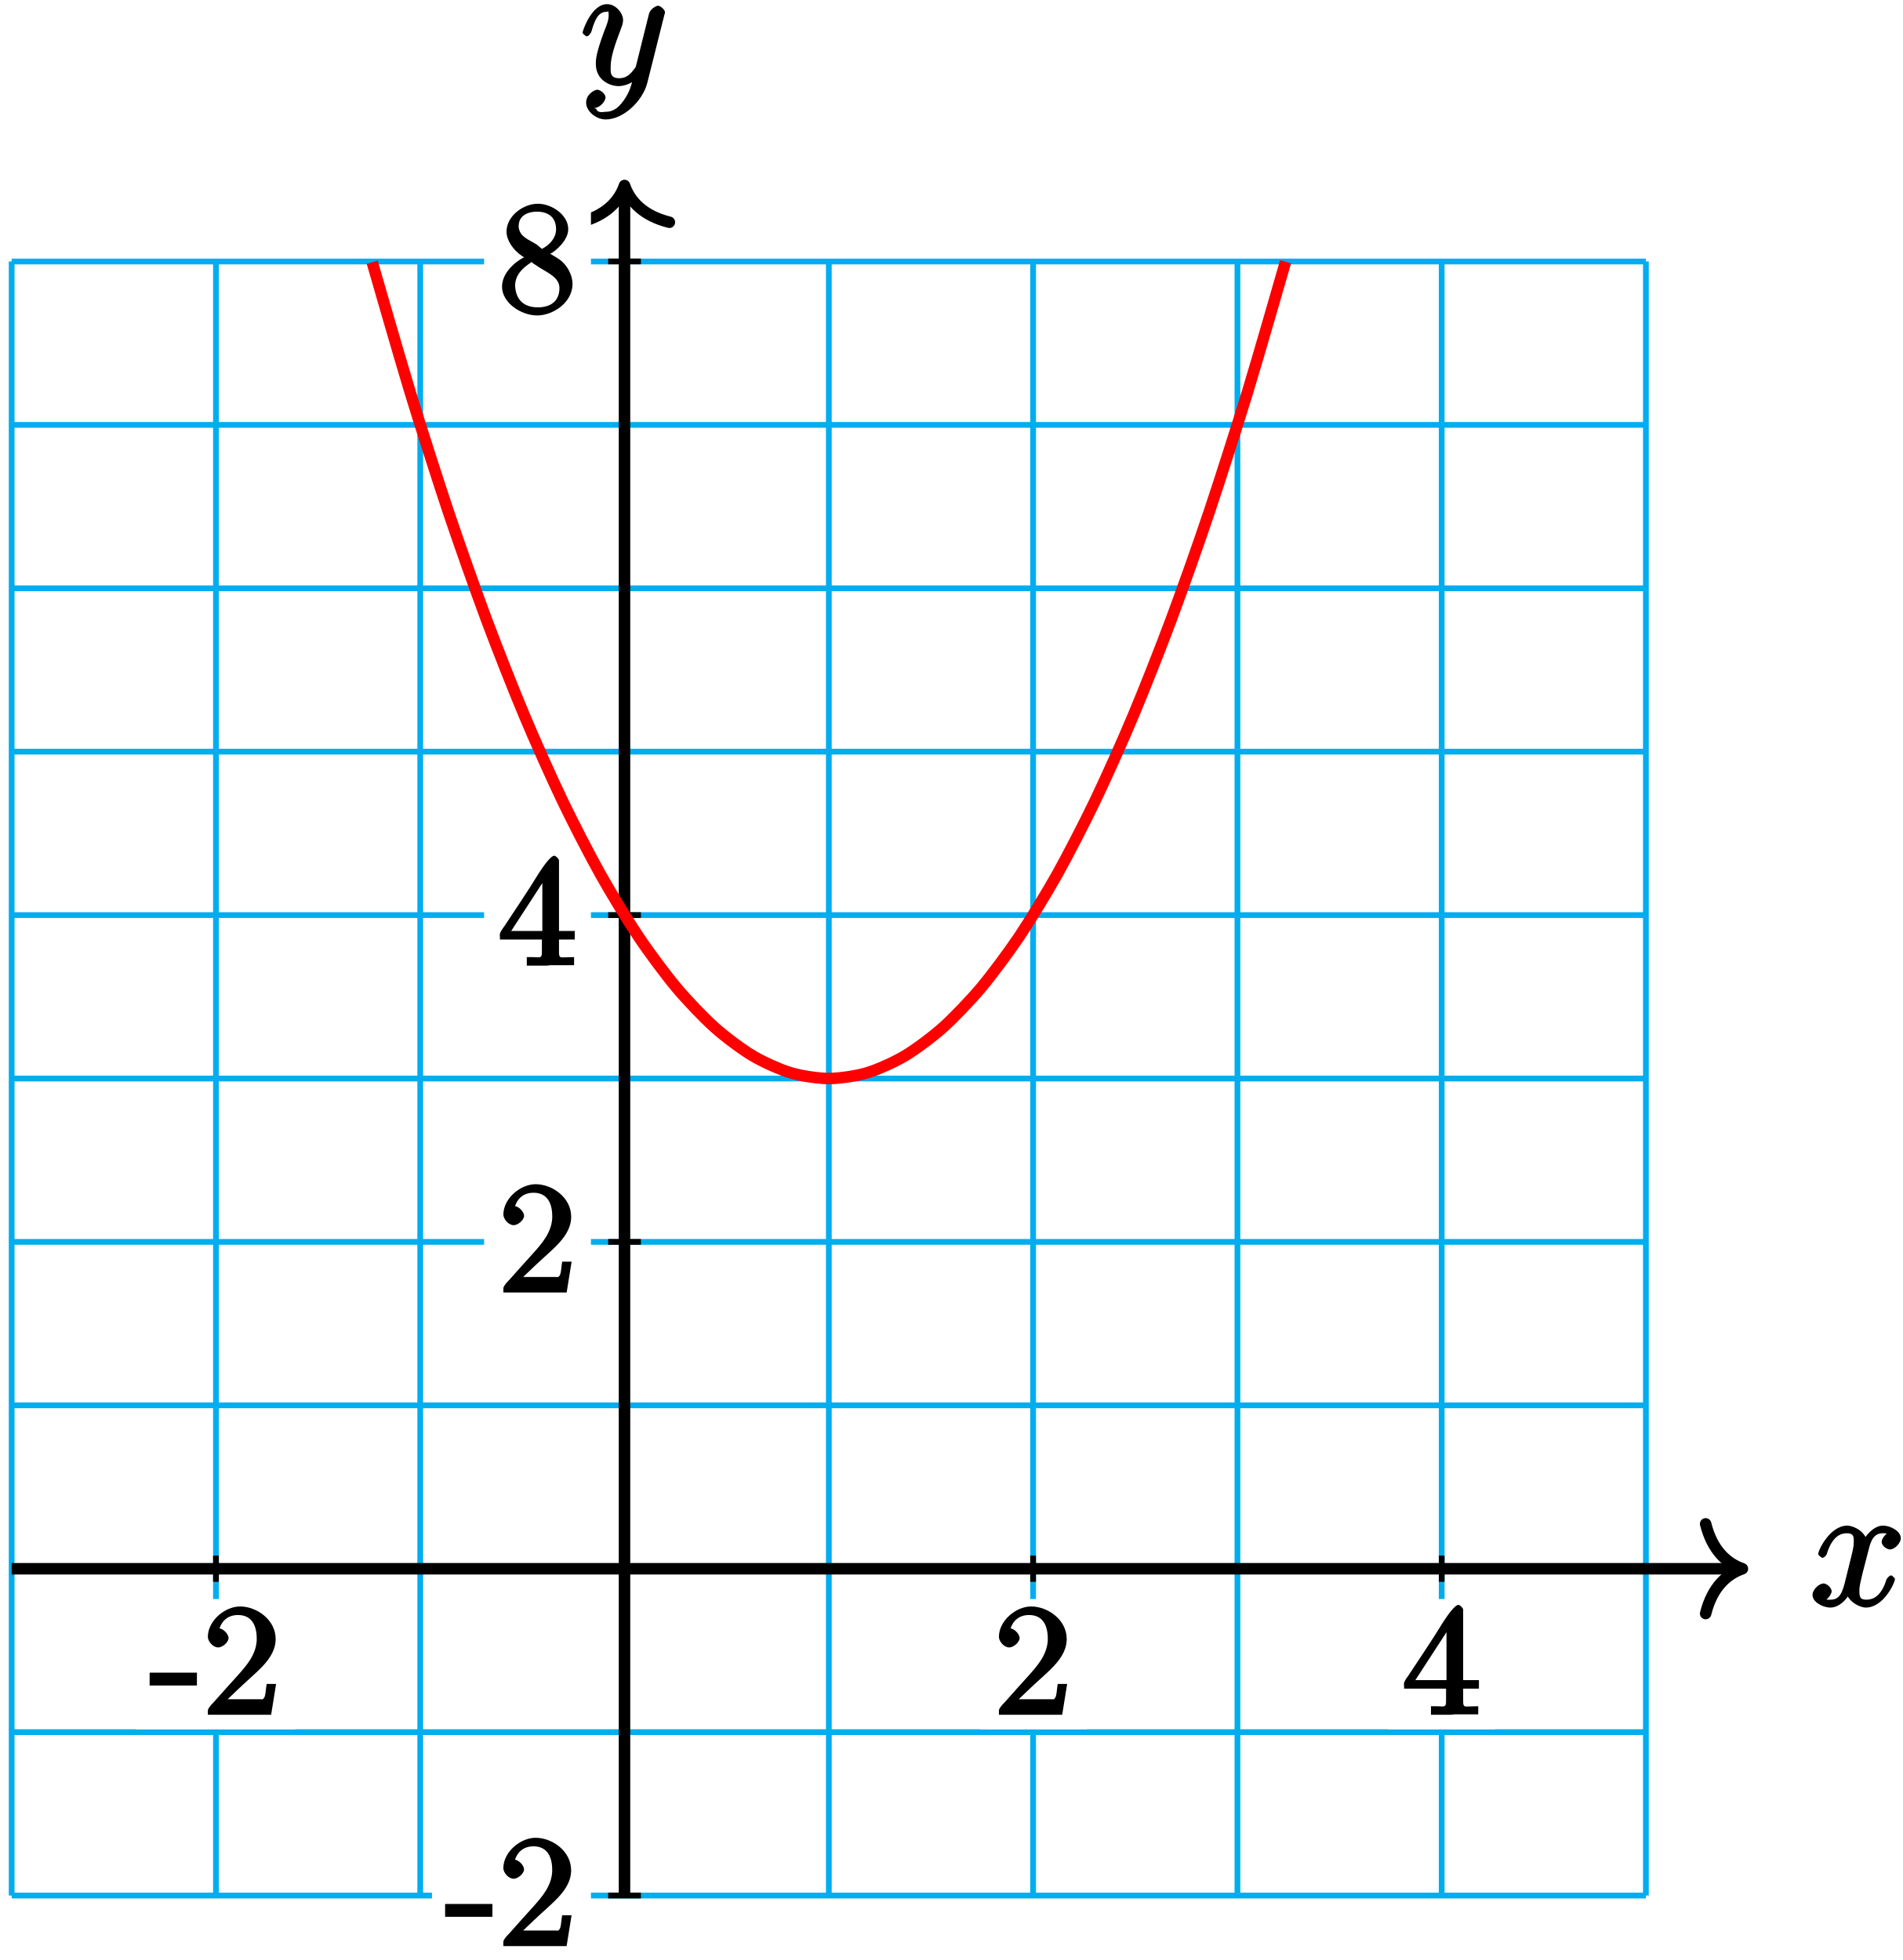
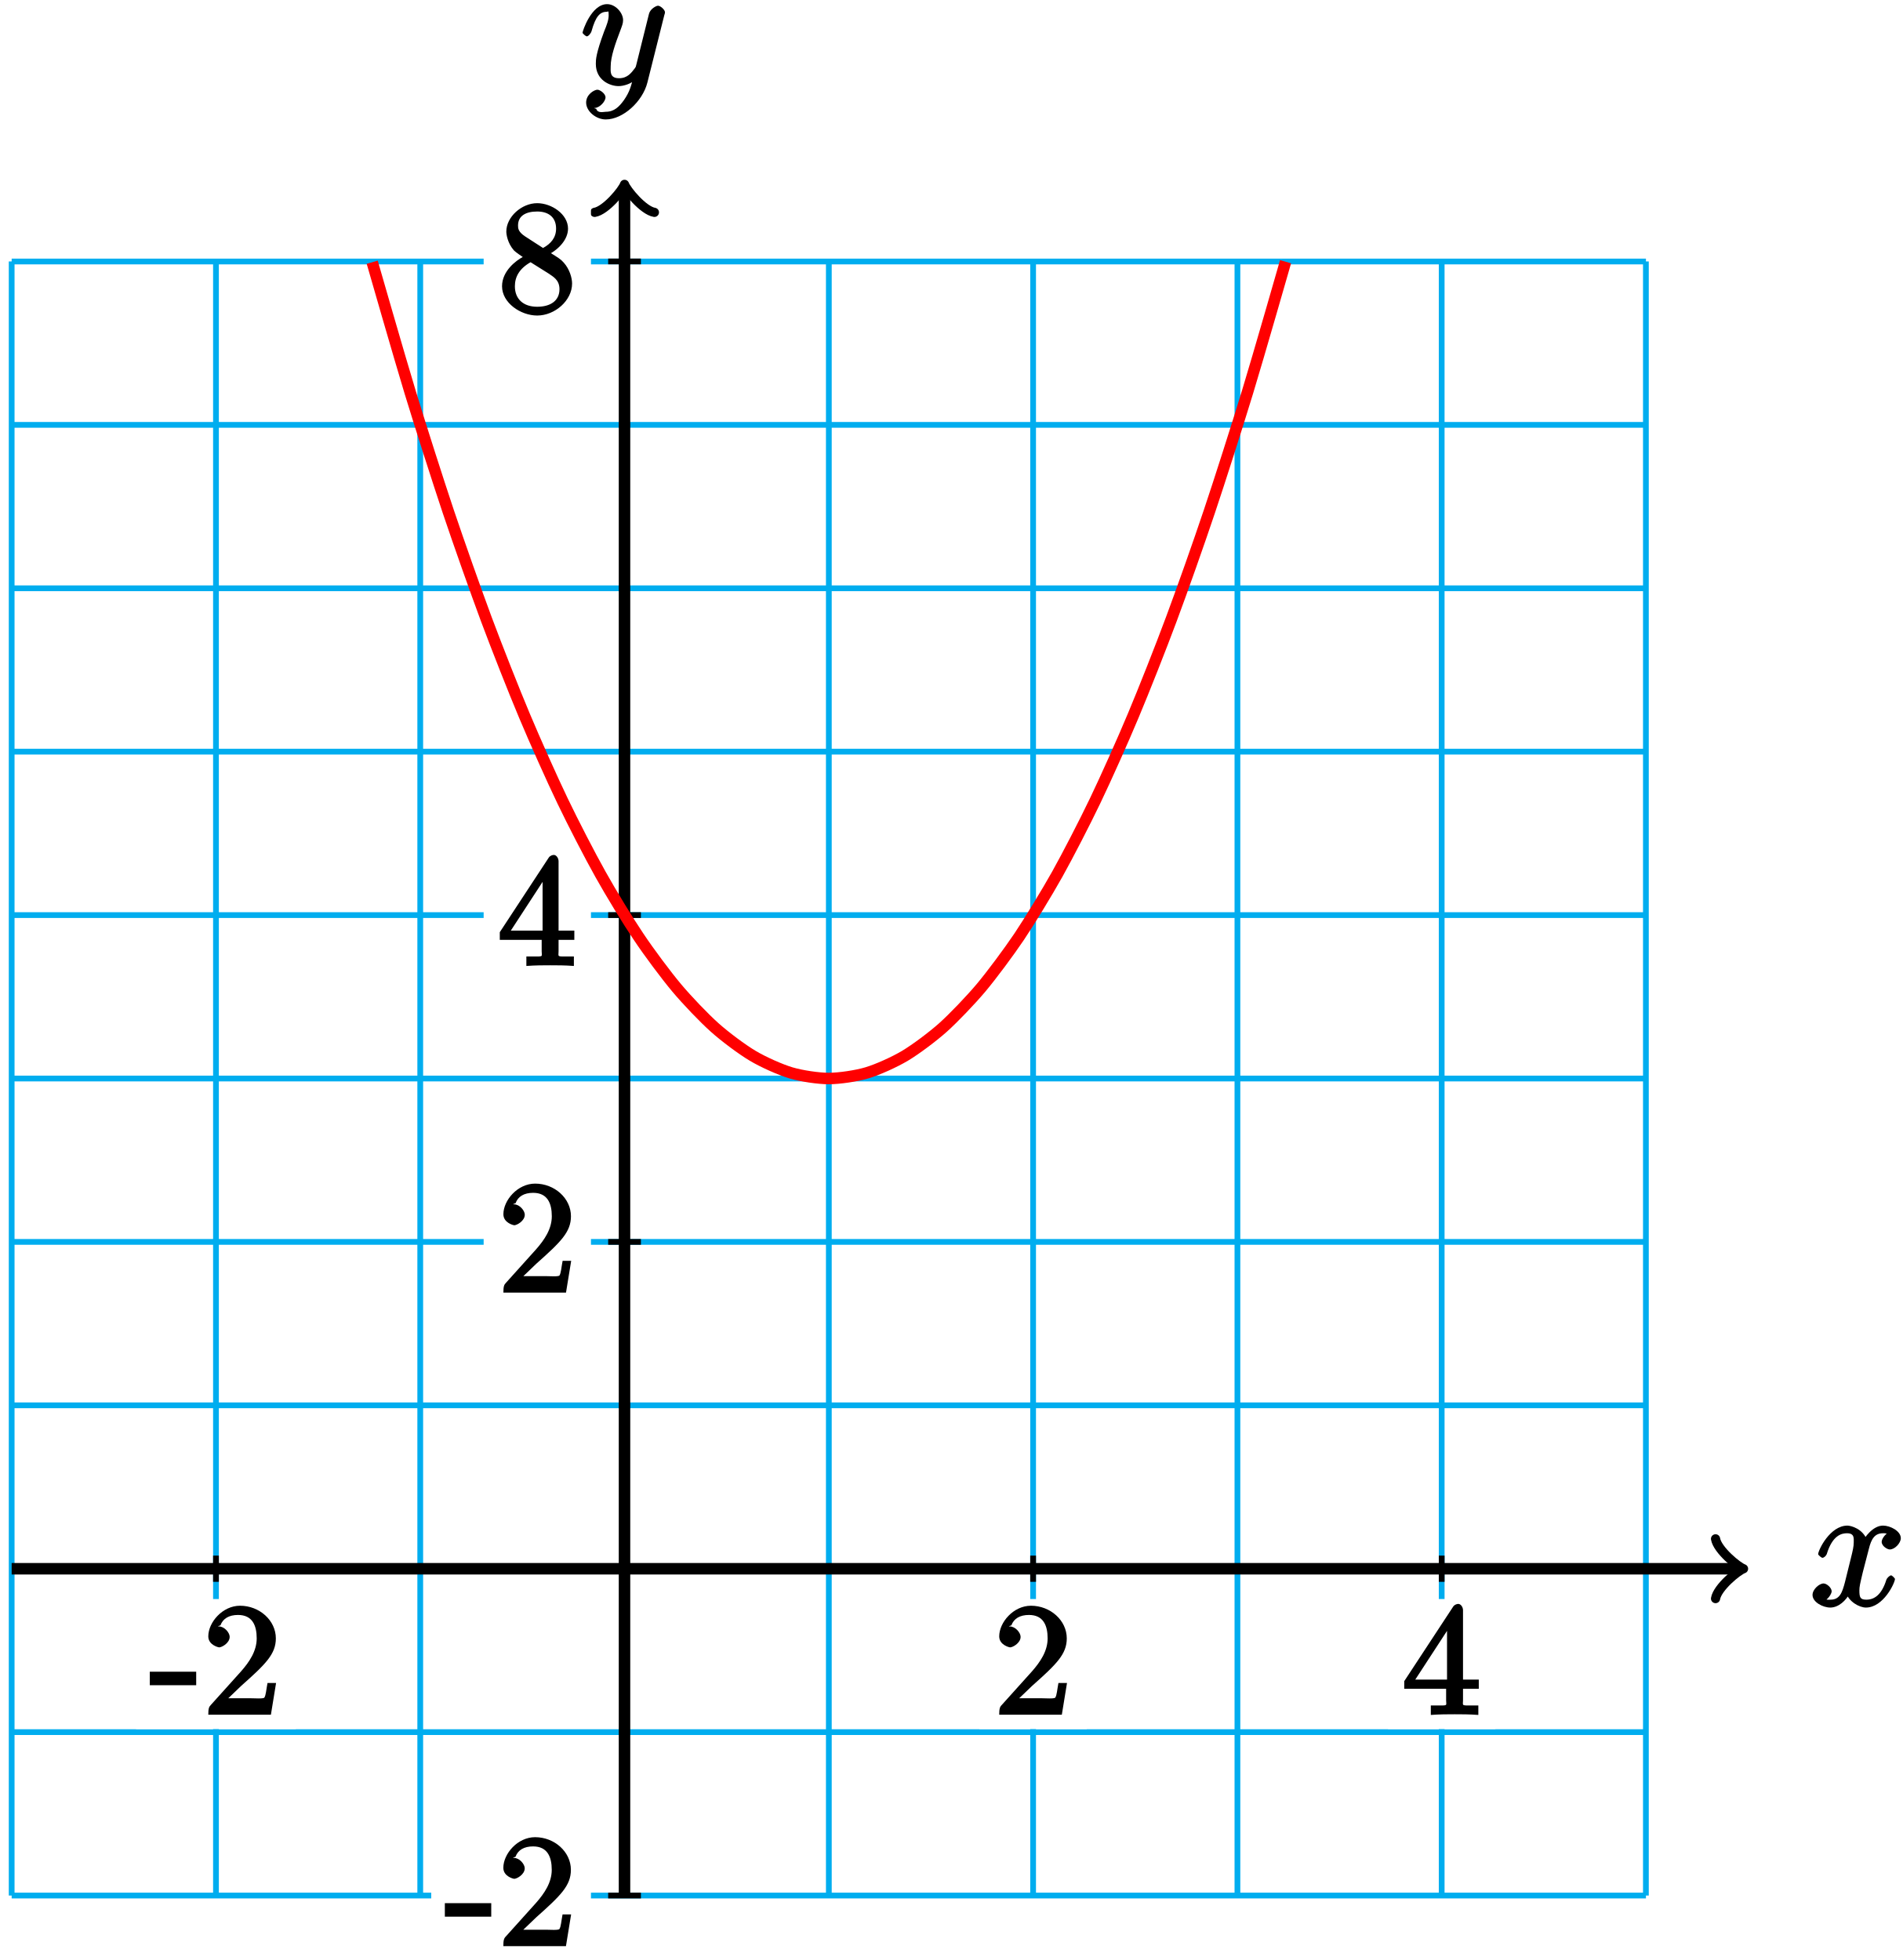
<svg xmlns="http://www.w3.org/2000/svg" xmlns:xlink="http://www.w3.org/1999/xlink" width="132pt" height="136pt" viewBox="0 0 132 136" version="1.1">
  <defs>
    <g>
      <symbol overflow="visible" id="glyph0-0">
        <path style="stroke:none;" d="" />
      </symbol>
      <symbol overflow="visible" id="glyph0-1">
        <path style="stroke:none;" d="M 5.672 -5.172 C 5.281 -5.109 4.969 -4.656 4.969 -4.438 C 4.969 -4.141 5.359 -3.906 5.531 -3.906 C 5.891 -3.906 6.297 -4.359 6.297 -4.688 C 6.297 -5.188 5.562 -5.562 5.062 -5.562 C 4.344 -5.562 3.766 -4.703 3.656 -4.469 L 3.984 -4.469 C 3.703 -5.359 2.812 -5.562 2.594 -5.562 C 1.375 -5.562 0.562 -3.844 0.562 -3.578 C 0.562 -3.531 0.781 -3.328 0.859 -3.328 C 0.953 -3.328 1.094 -3.438 1.156 -3.578 C 1.562 -4.922 2.219 -5.031 2.562 -5.031 C 3.094 -5.031 3.031 -4.672 3.031 -4.391 C 3.031 -4.125 2.969 -3.844 2.828 -3.281 L 2.422 -1.641 C 2.234 -0.922 2.062 -0.422 1.422 -0.422 C 1.359 -0.422 1.172 -0.375 0.922 -0.531 L 0.812 -0.281 C 1.25 -0.359 1.5 -0.859 1.5 -1 C 1.5 -1.25 1.156 -1.547 0.938 -1.547 C 0.641 -1.547 0.172 -1.141 0.172 -0.75 C 0.172 -0.25 0.891 0.125 1.406 0.125 C 1.984 0.125 2.5 -0.375 2.75 -0.859 L 2.469 -0.969 C 2.672 -0.266 3.438 0.125 3.875 0.125 C 5.094 0.125 5.891 -1.594 5.891 -1.859 C 5.891 -1.906 5.688 -2.109 5.625 -2.109 C 5.516 -2.109 5.328 -1.906 5.297 -1.812 C 4.969 -0.75 4.453 -0.422 3.906 -0.422 C 3.484 -0.422 3.422 -0.578 3.422 -1.062 C 3.422 -1.328 3.469 -1.516 3.656 -2.312 L 4.078 -3.938 C 4.25 -4.656 4.5 -5.031 5.062 -5.031 C 5.078 -5.031 5.297 -5.062 5.547 -4.906 Z M 5.672 -5.172 " />
      </symbol>
      <symbol overflow="visible" id="glyph0-2">
        <path style="stroke:none;" d="M 3.031 1.094 C 2.703 1.547 2.359 1.906 1.766 1.906 C 1.625 1.906 1.203 2.031 1.109 1.703 C 0.906 1.641 0.969 1.641 0.984 1.641 C 1.344 1.641 1.75 1.188 1.75 0.906 C 1.75 0.641 1.359 0.375 1.188 0.375 C 0.984 0.375 0.406 0.688 0.406 1.266 C 0.406 1.875 1.094 2.438 1.766 2.438 C 2.969 2.438 4.328 1.188 4.656 -0.125 L 5.828 -4.797 C 5.844 -4.859 5.875 -4.922 5.875 -5 C 5.875 -5.172 5.562 -5.453 5.391 -5.453 C 5.281 -5.453 4.859 -5.25 4.766 -4.891 L 3.891 -1.375 C 3.828 -1.156 3.875 -1.25 3.781 -1.109 C 3.531 -0.781 3.266 -0.422 2.688 -0.422 C 2.016 -0.422 2.109 -0.922 2.109 -1.25 C 2.109 -1.922 2.438 -2.844 2.766 -3.703 C 2.891 -4.047 2.969 -4.219 2.969 -4.453 C 2.969 -4.953 2.453 -5.562 1.859 -5.562 C 0.766 -5.562 0.156 -3.688 0.156 -3.578 C 0.156 -3.531 0.375 -3.328 0.453 -3.328 C 0.562 -3.328 0.734 -3.531 0.781 -3.688 C 1.062 -4.703 1.359 -5.031 1.828 -5.031 C 1.938 -5.031 1.969 -5.172 1.969 -4.781 C 1.969 -4.469 1.844 -4.125 1.656 -3.672 C 1.078 -2.109 1.078 -1.703 1.078 -1.422 C 1.078 -0.281 2.062 0.125 2.656 0.125 C 3 0.125 3.531 -0.031 3.844 -0.344 L 3.688 -0.516 C 3.516 0.141 3.438 0.5 3.031 1.094 Z M 3.031 1.094 " />
      </symbol>
      <symbol overflow="visible" id="glyph1-0">
        <path style="stroke:none;" d="" />
      </symbol>
      <symbol overflow="visible" id="glyph1-1">
-         <path style="stroke:none;" d="M -0.078 -2.797 L -0.078 -2.047 L 3.203 -2.047 L 3.203 -2.938 L -0.078 -2.938 Z M -0.078 -2.797 " />
+         <path style="stroke:none;" d="M 3.172 -2.188 L 3.172 -2.984 L -0.047 -2.984 L -0.047 -2.047 L 3.172 -2.047 Z M 3.172 -2.188 " />
      </symbol>
      <symbol overflow="visible" id="glyph1-2">
-         <path style="stroke:none;" d="M 1.109 -5.859 C 1.281 -6.547 1.75 -6.938 2.438 -6.938 C 3.422 -6.938 3.734 -6.156 3.734 -5.312 L 3.734 -5.172 C 3.672 -4.172 3.047 -3.453 2.406 -2.734 C 1.859 -2.141 1.328 -1.531 0.781 -0.922 L 0.547 -0.672 C 0.484 -0.578 0.344 -0.438 0.344 -0.297 C 0.344 -0.234 0.344 -0.188 0.344 -0.016 L 4.734 -0.016 L 5.078 -2.156 L 4.422 -2.156 C 4.344 -1.672 4.359 -1.25 4.188 -1.125 C 4.141 -1.062 4.141 -1.094 4.016 -1.094 L 3.578 -1.094 C 3.422 -1.094 3.266 -1.094 3.125 -1.094 L 1.719 -1.094 C 2.062 -1.422 2.656 -2 3.266 -2.547 C 4.016 -3.234 5 -4.062 5.047 -5.188 L 5.047 -5.281 C 5.047 -6.609 3.734 -7.531 2.578 -7.531 C 1.531 -7.531 0.344 -6.547 0.344 -5.422 C 0.344 -5.125 0.688 -4.688 1.062 -4.688 C 1.359 -4.688 1.781 -5.047 1.781 -5.344 C 1.781 -5.609 1.406 -6.016 1.094 -6.016 C 1.031 -6.016 0.984 -6 1.141 -6 Z M 1.109 -5.859 " />
+         <path style="stroke:none;" d="M 1.5 -0.891 L 2.656 -2 C 4.359 -3.516 5.062 -4.203 5.062 -5.297 C 5.062 -6.547 3.922 -7.562 2.578 -7.562 C 1.359 -7.562 0.375 -6.406 0.375 -5.438 C 0.375 -4.828 1.094 -4.672 1.125 -4.672 C 1.312 -4.672 1.859 -4.969 1.859 -5.406 C 1.859 -5.688 1.5 -6.125 1.109 -6.125 C 1.031 -6.125 1 -6.125 1.219 -6.203 C 1.391 -6.672 1.812 -6.922 2.438 -6.922 C 3.438 -6.922 3.734 -6.188 3.734 -5.297 C 3.734 -4.422 3.234 -3.672 2.641 -3 L 0.547 -0.672 C 0.422 -0.547 0.375 -0.422 0.375 0 L 4.719 0 L 5.078 -2.203 L 4.484 -2.203 C 4.391 -1.719 4.375 -1.359 4.266 -1.188 C 4.188 -1.094 3.594 -1.141 3.344 -1.141 L 1.391 -1.141 Z M 1.5 -0.891 " />
      </symbol>
      <symbol overflow="visible" id="glyph1-3">
-         <path style="stroke:none;" d="M 0.312 -1.828 L 3.016 -1.828 L 3.016 -0.922 C 3.016 -0.484 2.828 -0.609 2.359 -0.609 L 1.969 -0.609 L 1.969 -0.016 L 3.359 -0.016 L 3.609 -0.047 L 5.25 -0.047 L 5.25 -0.609 C 4.938 -0.609 4.812 -0.594 4.688 -0.594 C 4.344 -0.594 4.203 -0.516 4.203 -0.922 L 4.203 -1.828 L 5.297 -1.828 L 5.297 -2.422 L 4.203 -2.422 L 4.203 -7.141 C 4.203 -7.188 4.203 -7.234 4.203 -7.312 C 4.203 -7.422 3.984 -7.641 3.875 -7.641 C 3.609 -7.641 3.062 -6.828 2.797 -6.422 C 2.047 -5.188 1.203 -3.953 0.422 -2.766 C 0.266 -2.547 0.094 -2.328 0.094 -2.141 C 0.094 -2.078 0.109 -2 0.109 -1.828 Z M 0.734 -2.188 L 3.375 -6.25 L 3.047 -6.344 L 3.047 -2.422 L 0.891 -2.422 Z M 0.734 -2.188 " />
+         <path style="stroke:none;" d="M 3.031 -1.953 L 3.031 -1 C 3.031 -0.609 3.188 -0.641 2.375 -0.641 L 1.969 -0.641 L 1.969 0.016 C 2.594 -0.031 3.156 -0.031 3.625 -0.031 C 4.078 -0.031 4.656 -0.031 5.266 0.016 L 5.266 -0.641 L 4.875 -0.641 C 4.062 -0.641 4.203 -0.609 4.203 -1 L 4.203 -1.797 L 5.297 -1.797 L 5.297 -2.438 L 4.203 -2.438 L 4.203 -7.25 C 4.203 -7.469 4.047 -7.688 3.875 -7.688 C 3.781 -7.688 3.625 -7.641 3.531 -7.516 L 0.125 -2.328 L 0.125 -1.797 L 3.031 -1.797 Z M 3.266 -2.438 L 0.891 -2.438 L 3.375 -6.25 L 3.094 -6.359 L 3.094 -2.438 Z M 3.266 -2.438 " />
      </symbol>
      <symbol overflow="visible" id="glyph1-4">
-         <path style="stroke:none;" d="M 1.859 -3.812 L 1.859 -3.859 C 1.25 -3.578 0.25 -2.781 0.25 -1.781 C 0.25 -0.656 1.578 0.219 2.688 0.219 C 3.781 0.219 5.141 -0.672 5.141 -1.969 C 5.141 -2.594 4.766 -3.281 4.25 -3.656 C 3.984 -3.844 3.703 -3.984 3.594 -4.062 C 3.969 -4.234 4.844 -5 4.844 -5.766 C 4.844 -6.719 3.797 -7.469 2.844 -7.531 L 2.719 -7.531 C 1.734 -7.531 0.562 -6.688 0.562 -5.594 C 0.562 -4.828 1.312 -4.031 1.859 -3.781 Z M 1.172 -1.672 C 1.172 -1.719 1.156 -1.766 1.156 -1.812 C 1.156 -2.594 1.672 -3.078 2.281 -3.469 C 2.328 -3.484 2.25 -3.5 2.297 -3.5 C 2.359 -3.5 2.297 -3.469 2.344 -3.438 L 2.797 -3.141 C 3.359 -2.766 4.234 -2.438 4.234 -1.688 C 4.234 -0.75 3.594 -0.344 2.734 -0.344 C 1.906 -0.344 1.281 -0.734 1.172 -1.672 Z M 1.406 -5.891 L 1.406 -5.984 C 1.406 -6.734 2.078 -6.984 2.672 -6.984 C 3.359 -6.984 4 -6.672 4 -5.766 C 4 -5.141 3.531 -4.672 3.062 -4.422 C 3.016 -4.391 3.125 -4.391 3.078 -4.391 C 2.938 -4.422 2.828 -4.578 2.656 -4.703 C 2.109 -5.047 1.5 -5.219 1.406 -5.891 Z M 1.406 -5.891 " />
+         <path style="stroke:none;" d="M 1.891 -5.25 C 1.391 -5.578 1.391 -5.828 1.391 -6.016 C 1.391 -6.688 1.938 -6.984 2.719 -6.984 C 3.516 -6.984 4.031 -6.578 4.031 -5.797 C 4.031 -5.172 3.672 -4.75 3.125 -4.453 Z M 3.484 -3.984 C 4.266 -4.391 4.859 -5.078 4.859 -5.797 C 4.859 -6.797 3.719 -7.562 2.719 -7.562 C 1.641 -7.562 0.578 -6.609 0.578 -5.594 C 0.578 -5.406 0.656 -4.797 1.109 -4.281 C 1.234 -4.156 1.641 -3.875 1.719 -3.828 C 1.281 -3.594 0.281 -2.875 0.281 -1.797 C 0.281 -0.641 1.578 0.234 2.719 0.234 C 3.953 0.234 5.141 -0.812 5.141 -1.984 C 5.141 -2.375 4.969 -2.984 4.562 -3.438 C 4.359 -3.672 4.172 -3.781 3.672 -4.094 Z M 2.156 -3.531 L 3.5 -2.688 C 3.812 -2.469 4.266 -2.25 4.266 -1.594 C 4.266 -0.781 3.625 -0.375 2.719 -0.375 C 1.781 -0.375 1.172 -0.891 1.172 -1.797 C 1.172 -2.438 1.469 -3.016 2.266 -3.469 Z M 2.156 -3.531 " />
      </symbol>
    </g>
  </defs>
  <g id="surface1">
    <path style="fill:none;stroke-width:0.399;stroke-linecap:butt;stroke-linejoin:miter;stroke:rgb(0%,67.839%,93.729%);stroke-opacity:1;stroke-miterlimit:10;" d="M -42.521 -22.677 L 70.865 -22.677 M -42.521 -11.338 L 70.865 -11.338 M -42.521 -0.002 L 70.865 -0.002 M -42.521 11.338 L 70.865 11.338 M -42.521 22.678 L 70.865 22.678 M -42.521 34.014 L 70.865 34.014 M -42.521 45.354 L 70.865 45.354 M -42.521 56.694 L 70.865 56.694 M -42.521 68.03 L 70.865 68.03 M -42.521 79.37 L 70.865 79.37 M -42.521 90.705 L 70.865 90.705 M -42.521 -22.677 L -42.521 90.709 M -28.346 -22.677 L -28.346 90.709 M -14.174 -22.677 L -14.174 90.709 M -0.002 -22.677 L -0.002 90.709 M 14.174 -22.677 L 14.174 90.709 M 28.346 -22.677 L 28.346 90.709 M 42.522 -22.677 L 42.522 90.709 M 56.693 -22.677 L 56.693 90.709 M 70.861 -22.677 L 70.861 90.709 " transform="matrix(1,0,0,-1,43.33,108.85)" />
-     <path style="fill:none;stroke-width:0.797;stroke-linecap:butt;stroke-linejoin:miter;stroke:rgb(0%,0%,0%);stroke-opacity:1;stroke-miterlimit:10;" d="M -42.521 -0.002 L 77.158 -0.002 " transform="matrix(1,0,0,-1,43.33,108.85)" />
-     <path style="fill:none;stroke-width:0.797;stroke-linecap:round;stroke-linejoin:round;stroke:rgb(0%,0%,0%);stroke-opacity:1;stroke-miterlimit:10;" d="M -2.549 3.112 C -2.084 1.245 -1.045 0.362 0.002 -0.002 C -1.045 -0.365 -2.084 -1.244 -2.549 -3.111 " transform="matrix(1,0,0,-1,120.8852,108.85)" />
+     <path style="fill:none;stroke-width:0.797;stroke-linecap:butt;stroke-linejoin:miter;stroke:rgb(0%,0%,0%);stroke-opacity:1;stroke-miterlimit:10;" d="M -42.521 -0.002 L 77.248 -0.002 " transform="matrix(1,0,0,-1,43.33,108.85)" />
+     <path style="fill:none;stroke-width:0.638;stroke-linecap:round;stroke-linejoin:round;stroke:rgb(0%,0%,0%);stroke-opacity:1;stroke-miterlimit:10;" d="M -1.553 2.073 C -1.424 1.295 0.002 0.131 0.388 -0.002 C 0.002 -0.13 -1.424 -1.295 -1.553 -2.072 " transform="matrix(1,0,0,-1,120.5764,108.85)" />
    <g style="fill:rgb(0%,0%,0%);fill-opacity:1;">
      <use xlink:href="#glyph0-1" x="125.58" y="111.42" />
    </g>
-     <path style="fill:none;stroke-width:0.797;stroke-linecap:butt;stroke-linejoin:miter;stroke:rgb(0%,0%,0%);stroke-opacity:1;stroke-miterlimit:10;" d="M -0.002 -22.677 L -0.002 95.58 " transform="matrix(1,0,0,-1,43.33,108.85)" />
-     <path style="fill:none;stroke-width:0.797;stroke-linecap:round;stroke-linejoin:round;stroke:rgb(0%,0%,0%);stroke-opacity:1;stroke-miterlimit:10;" d="M -2.551 3.111 C -2.086 1.244 -1.047 0.361 -0 0.002 C -1.047 -0.361 -2.086 -1.244 -2.551 -3.111 " transform="matrix(0,-1,-1,0,43.33,12.87084)" />
+     <path style="fill:none;stroke-width:0.797;stroke-linecap:butt;stroke-linejoin:miter;stroke:rgb(0%,0%,0%);stroke-opacity:1;stroke-miterlimit:10;" d="M -0.002 -22.677 L -0.002 95.67 " transform="matrix(1,0,0,-1,43.33,108.85)" />
+     <path style="fill:none;stroke-width:0.638;stroke-linecap:round;stroke-linejoin:round;stroke:rgb(0%,0%,0%);stroke-opacity:1;stroke-miterlimit:10;" d="M -1.555 2.072 C -1.426 1.295 0 0.131 0.387 0.002 C 0 -0.131 -1.426 -1.295 -1.555 -2.072 " transform="matrix(0,-1,-1,0,43.33,13.1797)" />
    <g style="fill:rgb(0%,0%,0%);fill-opacity:1;">
      <use xlink:href="#glyph0-2" x="40.26" y="5.85" />
    </g>
    <path style="fill:none;stroke-width:0.399;stroke-linecap:butt;stroke-linejoin:miter;stroke:rgb(0%,0%,0%);stroke-opacity:1;stroke-miterlimit:10;" d="M -28.346 0.909 L -28.346 -0.908 " transform="matrix(1,0,0,-1,43.33,108.85)" />
-     <path style=" stroke:none;fill-rule:nonzero;fill:rgb(100%,100%,100%);fill-opacity:1;" d="M 9.465 120 L 20.5 120 L 20.5 110.953 L 9.465 110.953 Z M 9.465 120 " />
+     <path style=" stroke:none;fill-rule:nonzero;fill:rgb(100%,100%,100%);fill-opacity:1;" d="M 9.441 119.977 L 20.523 119.977 L 20.523 110.953 L 9.441 110.953 Z M 9.441 119.977 " />
    <g style="fill:rgb(0%,0%,0%);fill-opacity:1;">
-       <use xlink:href="#glyph1-1" x="10.46" y="119" />
-       <use xlink:href="#glyph1-2" x="14.077" y="119" />
+       <use xlink:href="#glyph1-1" x="10.44" y="118.98" />
+       <use xlink:href="#glyph1-2" x="14.076" y="118.98" />
    </g>
    <path style="fill:none;stroke-width:0.399;stroke-linecap:butt;stroke-linejoin:miter;stroke:rgb(0%,0%,0%);stroke-opacity:1;stroke-miterlimit:10;" d="M 28.346 0.909 L 28.346 -0.908 " transform="matrix(1,0,0,-1,43.33,108.85)" />
-     <path style=" stroke:none;fill-rule:nonzero;fill:rgb(100%,100%,100%);fill-opacity:1;" d="M 67.969 120 L 75.387 120 L 75.387 110.953 L 67.969 110.953 Z M 67.969 120 " />
+     <path style=" stroke:none;fill-rule:nonzero;fill:rgb(100%,100%,100%);fill-opacity:1;" d="M 67.953 119.977 L 75.398 119.977 L 75.398 110.953 L 67.953 110.953 Z M 67.953 119.977 " />
    <g style="fill:rgb(0%,0%,0%);fill-opacity:1;">
-       <use xlink:href="#glyph1-2" x="68.96" y="119" />
+       <use xlink:href="#glyph1-2" x="68.95" y="118.98" />
    </g>
    <path style="fill:none;stroke-width:0.399;stroke-linecap:butt;stroke-linejoin:miter;stroke:rgb(0%,0%,0%);stroke-opacity:1;stroke-miterlimit:10;" d="M 56.693 0.909 L 56.693 -0.908 " transform="matrix(1,0,0,-1,43.33,108.85)" />
-     <path style=" stroke:none;fill-rule:nonzero;fill:rgb(100%,100%,100%);fill-opacity:1;" d="M 96.316 120 L 103.73 120 L 103.73 110.953 L 96.316 110.953 Z M 96.316 120 " />
+     <path style=" stroke:none;fill-rule:nonzero;fill:rgb(100%,100%,100%);fill-opacity:1;" d="M 96.301 119.977 L 103.746 119.977 L 103.746 110.953 L 96.301 110.953 Z M 96.301 119.977 " />
    <g style="fill:rgb(0%,0%,0%);fill-opacity:1;">
-       <use xlink:href="#glyph1-3" x="97.31" y="119" />
+       <use xlink:href="#glyph1-3" x="97.3" y="118.98" />
    </g>
    <path style="fill:none;stroke-width:0.399;stroke-linecap:butt;stroke-linejoin:miter;stroke:rgb(0%,0%,0%);stroke-opacity:1;stroke-miterlimit:10;" d="M 1.135 -22.677 L -1.135 -22.677 " transform="matrix(1,0,0,-1,43.33,108.85)" />
-     <path style=" stroke:none;fill-rule:nonzero;fill:rgb(100%,100%,100%);fill-opacity:1;" d="M 29.969 136.051 L 41 136.051 L 41 127.004 L 29.969 127.004 Z M 29.969 136.051 " />
+     <path style=" stroke:none;fill-rule:nonzero;fill:rgb(100%,100%,100%);fill-opacity:1;" d="M 29.918 136.039 L 41 136.039 L 41 127.016 L 29.918 127.016 Z M 29.918 136.039 " />
    <g style="fill:rgb(0%,0%,0%);fill-opacity:1;">
-       <use xlink:href="#glyph1-1" x="30.96" y="135.05" />
-       <use xlink:href="#glyph1-2" x="34.577" y="135.05" />
+       <use xlink:href="#glyph1-1" x="30.91" y="135.04" />
+       <use xlink:href="#glyph1-2" x="34.546" y="135.04" />
    </g>
    <path style="fill:none;stroke-width:0.399;stroke-linecap:butt;stroke-linejoin:miter;stroke:rgb(0%,0%,0%);stroke-opacity:1;stroke-miterlimit:10;" d="M 1.135 22.678 L -1.135 22.678 " transform="matrix(1,0,0,-1,43.33,108.85)" />
-     <path style=" stroke:none;fill-rule:nonzero;fill:rgb(100%,100%,100%);fill-opacity:1;" d="M 33.586 90.695 L 41 90.695 L 41 81.648 L 33.586 81.648 Z M 33.586 90.695 " />
+     <path style=" stroke:none;fill-rule:nonzero;fill:rgb(100%,100%,100%);fill-opacity:1;" d="M 33.555 90.684 L 41 90.684 L 41 81.66 L 33.555 81.66 Z M 33.555 90.684 " />
    <g style="fill:rgb(0%,0%,0%);fill-opacity:1;">
-       <use xlink:href="#glyph1-2" x="34.58" y="89.7" />
+       <use xlink:href="#glyph1-2" x="34.55" y="89.69" />
    </g>
    <path style="fill:none;stroke-width:0.399;stroke-linecap:butt;stroke-linejoin:miter;stroke:rgb(0%,0%,0%);stroke-opacity:1;stroke-miterlimit:10;" d="M 1.135 45.354 L -1.135 45.354 " transform="matrix(1,0,0,-1,43.33,108.85)" />
-     <path style=" stroke:none;fill-rule:nonzero;fill:rgb(100%,100%,100%);fill-opacity:1;" d="M 33.586 68.02 L 41 68.02 L 41 58.973 L 33.586 58.973 Z M 33.586 68.02 " />
+     <path style=" stroke:none;fill-rule:nonzero;fill:rgb(100%,100%,100%);fill-opacity:1;" d="M 33.555 68.008 L 41 68.008 L 41 58.984 L 33.555 58.984 Z M 33.555 68.008 " />
    <g style="fill:rgb(0%,0%,0%);fill-opacity:1;">
-       <use xlink:href="#glyph1-3" x="34.58" y="67.02" />
+       <use xlink:href="#glyph1-3" x="34.55" y="67.01" />
    </g>
    <path style="fill:none;stroke-width:0.399;stroke-linecap:butt;stroke-linejoin:miter;stroke:rgb(0%,0%,0%);stroke-opacity:1;stroke-miterlimit:10;" d="M 1.135 90.709 L -1.135 90.709 " transform="matrix(1,0,0,-1,43.33,108.85)" />
-     <path style=" stroke:none;fill-rule:nonzero;fill:rgb(100%,100%,100%);fill-opacity:1;" d="M 33.586 22.664 L 41 22.664 L 41 13.617 L 33.586 13.617 Z M 33.586 22.664 " />
+     <path style=" stroke:none;fill-rule:nonzero;fill:rgb(100%,100%,100%);fill-opacity:1;" d="M 33.555 22.652 L 41 22.652 L 41 13.629 L 33.555 13.629 Z M 33.555 22.652 " />
    <g style="fill:rgb(0%,0%,0%);fill-opacity:1;">
-       <use xlink:href="#glyph1-4" x="34.58" y="21.67" />
+       <use xlink:href="#glyph1-4" x="34.55" y="21.66" />
    </g>
    <path style="fill:none;stroke-width:0.797;stroke-linecap:butt;stroke-linejoin:miter;stroke:rgb(100%,0%,0%);stroke-opacity:1;stroke-miterlimit:10;" d="M -17.506 90.655 C -17.506 90.655 -15.596 84.006 -14.865 81.608 C -14.131 79.205 -12.955 75.53 -12.225 73.346 C -11.49 71.162 -10.314 67.834 -9.584 65.87 C -8.85 63.905 -7.678 60.932 -6.943 59.186 C -6.209 57.436 -5.037 54.811 -4.303 53.284 C -3.572 51.756 -2.396 49.479 -1.662 48.17 C -0.932 46.862 0.244 44.936 0.979 43.846 C 1.709 42.752 2.885 41.178 3.619 40.303 C 4.35 39.432 5.525 38.205 6.256 37.553 C 6.99 36.897 8.166 36.022 8.897 35.588 C 9.631 35.151 10.807 34.627 11.537 34.409 C 12.272 34.19 13.447 34.014 14.178 34.014 C 14.912 34.018 16.084 34.19 16.818 34.409 C 17.553 34.627 18.725 35.155 19.459 35.592 C 20.19 36.03 21.365 36.905 22.1 37.561 C 22.83 38.217 24.006 39.444 24.74 40.315 C 25.471 41.19 26.647 42.768 27.381 43.858 C 28.111 44.952 29.287 46.877 30.022 48.19 C 30.752 49.498 31.928 51.776 32.658 53.303 C 33.393 54.834 34.568 57.459 35.299 59.209 C 36.033 60.955 37.209 63.932 37.94 65.897 C 38.674 67.866 39.85 71.19 40.58 73.373 C 41.315 75.561 42.486 79.237 43.221 81.639 C 43.955 84.041 45.861 90.69 45.861 90.69 " transform="matrix(1,0,0,-1,43.33,108.85)" />
  </g>
</svg>
